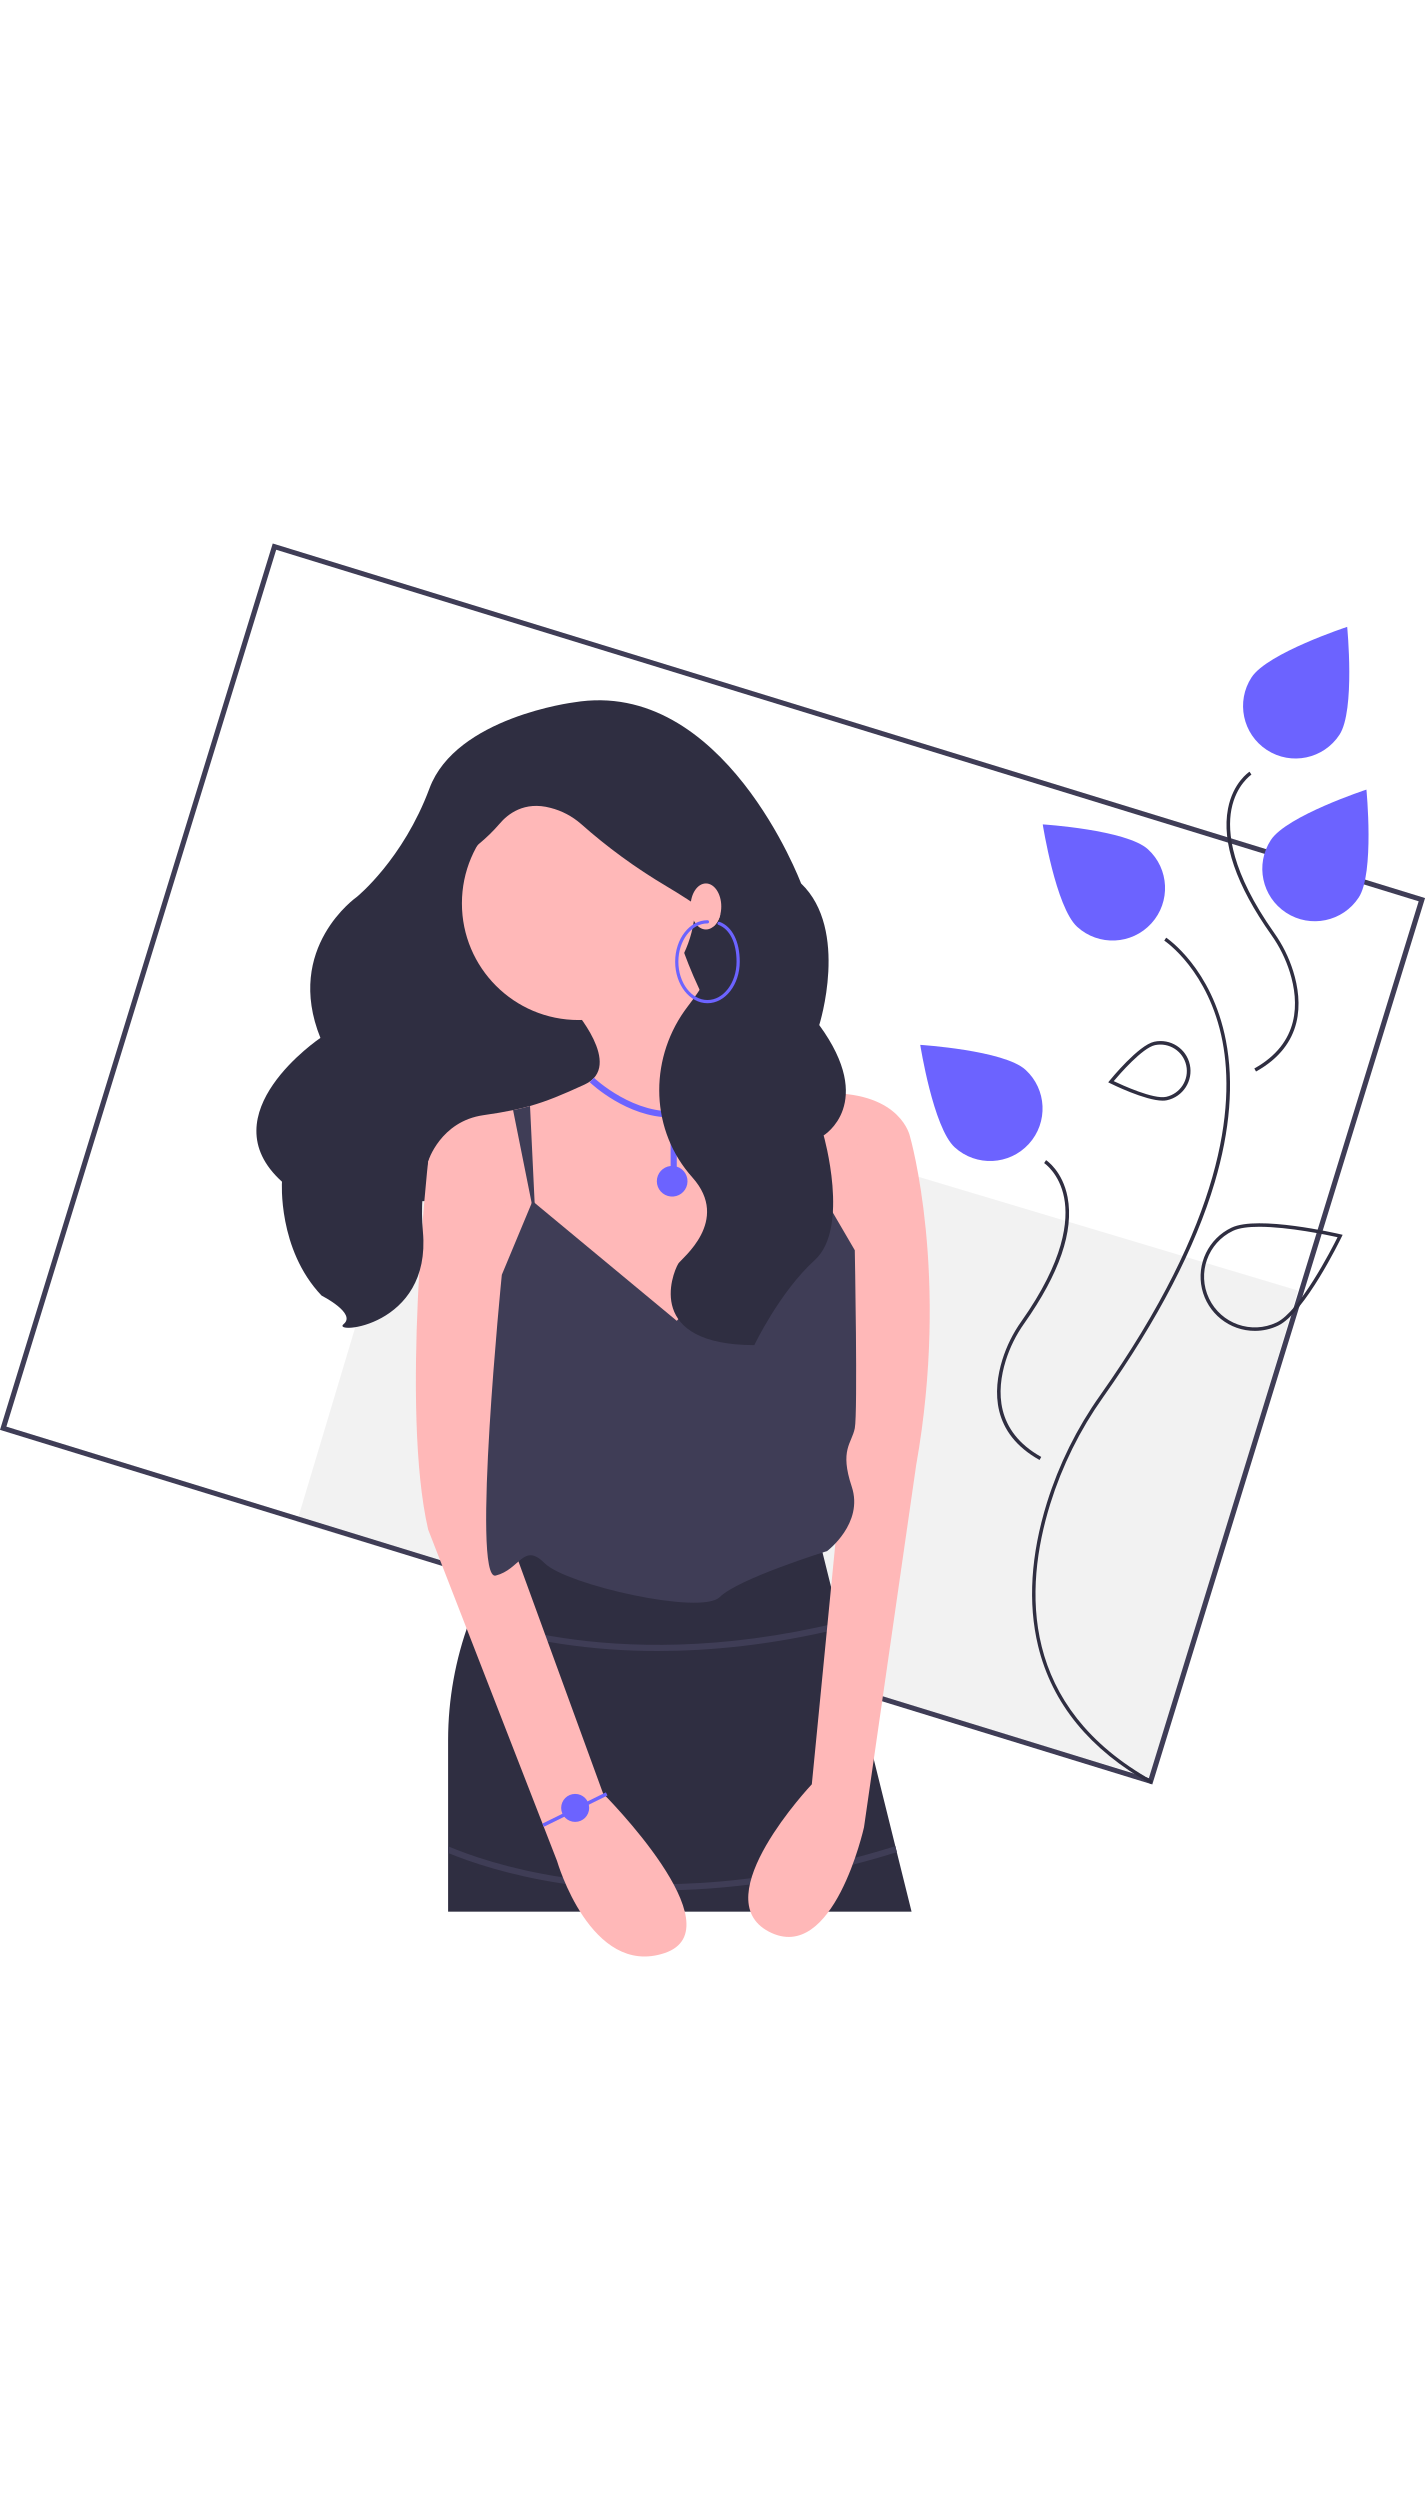
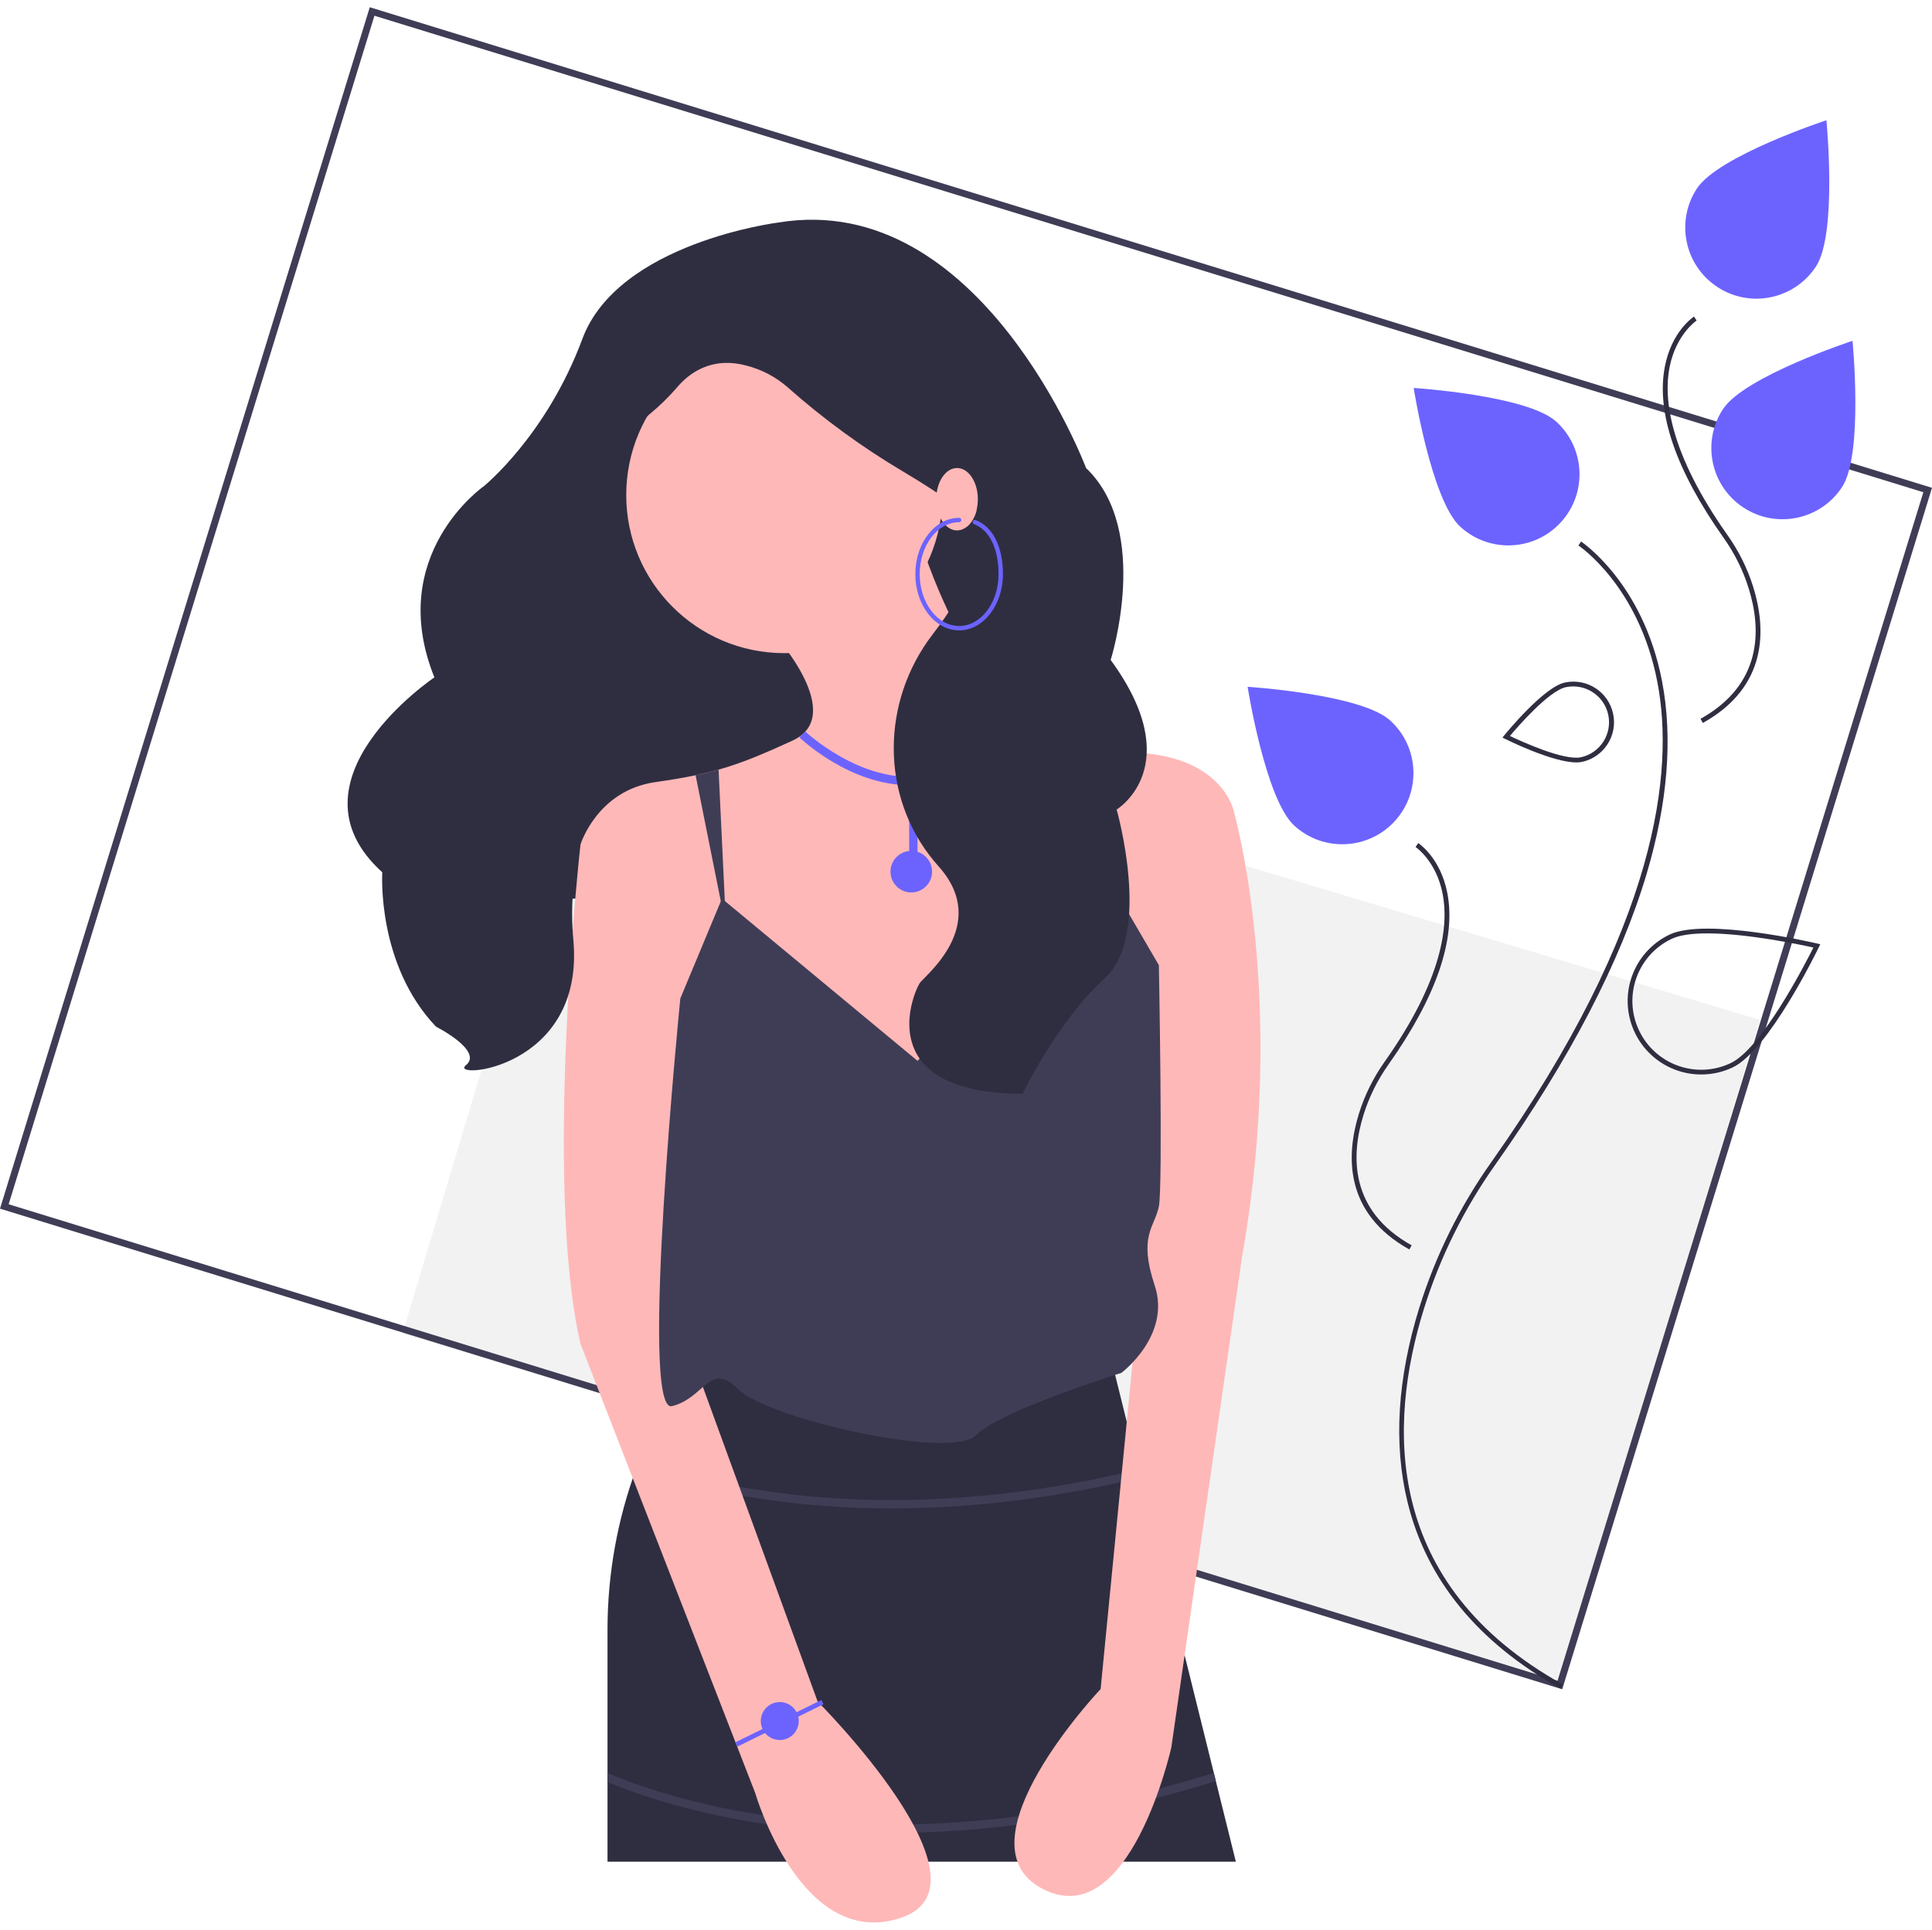
- <svg xmlns="http://www.w3.org/2000/svg" data-name="Layer 1" width="500.479" height="878" viewBox="0 0 885.479 878">
+ <svg xmlns="http://www.w3.org/2000/svg" data-name="Layer 1" width="500.479" height="500" viewBox="0 0 885.479 878">
  <rect x="375.477" y="388.933" width="554.512" height="316.398" transform="matrix(0.9579, 0.28711, -0.28711, 0.9579, 27.30648, -175.3695)" fill="#f2f2f2" />
  <path d="M873.266,782.089,157.261,561.774,326.734,11l716.006,220.315ZM161.225,559.752,871.124,778.188l167.651-544.851L328.876,14.901Z" transform="translate(-157.2606 -11)" fill="#3f3d56" />
  <rect x="258.087" y="184.269" width="197.715" height="224.382" fill="#2f2e41" />
  <path d="M723.679,861.143H435.695V754.341a213.733,213.733,0,0,1,13.178-73.484c.439-1.202.877-2.384,1.335-3.566,12.759-33.166,29.351-52.638,29.351-52.638,116.338,64.844,186.903,5.722,186.903,5.722l12.626,50.922.915,3.7,33.585,135.448.915,3.719Z" transform="translate(-157.2606 -11)" fill="#2f2e41" />
  <path d="M680.005,684.996c-43.331,10.547-81.722,14.17-114.087,14.17a397.596,397.596,0,0,1-60.191-4.444,324.327,324.327,0,0,1-56.853-13.865c.439-1.202.877-2.384,1.335-3.566a319.109,319.109,0,0,0,56.319,13.694c39.345,6.027,98.696,8.277,172.561-9.688Z" transform="translate(-157.2606 -11)" fill="#3f3d56" />
  <path d="M714.505,824.162c-57.616,18.023-107.889,23.763-148.588,23.763a397.597,397.597,0,0,1-60.191-4.444c-32.765-5.054-56.662-13.312-70.031-18.824v-4.139c12.797,5.416,36.999,14.037,70.833,19.224,45.295,6.942,117.12,8.868,207.062-19.301Z" transform="translate(-157.2606 -11)" fill="#3f3d56" />
  <path d="M722.725,379.581,682.121,449.688v.019l-1.354,2.346L587.316,535.969,472.885,457.775,423.299,394.838s7.629-24.793,34.329-28.608c7.037-1.011,13.007-2.003,18.442-3.147,3.7-.782,7.152-1.621,10.528-2.575,10.47-2.956,20.14-6.98,33.967-13.35,24.793-11.443-7.629-47.679-7.629-47.679l66.751-41.958s29.638,96.312,81.608,95.454c.763,0,1.526-.038,2.308-.095,2.861-.21,5.588-.305,8.182-.324C717.595,352.251,722.725,379.581,722.725,379.581Z" transform="translate(-157.2606 -11)" fill="#ffb8b8" />
  <path d="M490.05,432.981l-13.98-69.898c3.7-.782,7.152-1.621,10.528-2.575Z" transform="translate(-157.2606 -11)" fill="#3f3d56" />
  <path d="M671.785,352.556,658.835,422.492l2.46-69.517c.763,0,1.526-.038,2.308-.095C666.464,352.67,669.191,352.575,671.785,352.556Z" transform="translate(-157.2606 -11)" fill="#3f3d56" />
  <circle cx="359.49" cy="223.635" r="72.473" fill="#ffb8b8" />
  <path d="M434.742,383.395,423.299,394.838s-17.165,154.481,0,228.861L503.4,829.674s20.979,72.473,66.751,57.215-38.144-99.173-38.144-99.173l-59.122-162.11V423.446Z" transform="translate(-157.2606 -11)" fill="#ffb8b8" />
  <path d="M694.118,362.416l28.608,17.165s24.793,85.823,3.814,204.068l-32.422,225.047s-19.072,85.823-59.122,64.844,26.7-91.544,26.7-91.544L678.86,606.535l3.814-183.089Z" transform="translate(-157.2606 -11)" fill="#ffb8b8" />
  <path d="M577.78,494.011l-89.637-74.38L469.071,465.404s-19.072,190.718-3.814,186.903,17.165-20.979,30.515-7.629,97.266,32.422,108.709,20.979,66.751-28.608,66.751-28.608,22.886-17.165,15.257-40.051,0-26.7,1.907-36.236,0-110.616,0-110.616l-26.7-45.772Z" transform="translate(-157.2606 -11)" fill="#3f3d56" />
  <path d="M580.175,367.23c16.93-2.103,31.612-12.864,43.638-31.984l-3.23-2.03c-11.382,18.096-25.129,28.266-40.857,30.227-27.95,3.484-53.163-20.213-53.414-20.453l-2.634,2.759c1.002.957,23.238,21.865,50.235,21.865.017,0,.035-.002.052-.002v30.181a9.53,9.53,0,1,0,3.814.389V367.452C578.576,367.391,579.373,367.33,580.175,367.23Z" transform="translate(-157.2606 -11)" fill="#6c63ff" />
  <path d="M513.89,109.715s-73.335,9.169-89.753,53.41-45.15,67.468-45.15,67.468S333.727,262.054,356.357,318.216c0,0-70.407,47.314-23.888,89.343,0,0-2.736,42.029,24.627,70.786,0,0,21.891,11.06,13.682,17.697s54.727,2.212,49.255-57.514,31.468-101.798,31.468-101.798-35.573-77.437-19.155-103.982c9.968-16.117,14.249-28.135,22.524-35.091a103.812,103.812,0,0,0,12.774-12.467c5.096-6.054,15.411-14.3,31.743-9.899a45.98,45.98,0,0,1,18.841,9.912,344.814,344.814,0,0,0,52.871,38.607c8.845,5.248,18.107,11.179,26.707,17.499,15.925,11.704,2.769,36.507-13.155,57.273-23.559,30.723-24.024,73.882.617,103.744q1.086,1.316,2.216,2.582c24.094,26.983-6.944,50.504-8.742,53.528-4.105,6.903-20.496,50.491,47.215,50.685,0,0,15.721-32.988,37.612-52.897s5.473-77.423,5.473-77.423,32.836-19.909-2.736-68.574c0,0,18.816-59.233-11.284-87.99C655.021,222.238,606.926,94.231,513.89,109.715Z" transform="translate(-157.2606 -11)" fill="#2f2e41" />
  <ellipse cx="438.637" cy="225.542" rx="9.536" ry="14.304" fill="#ffb8b8" />
  <path d="M596.852,296.665c-11.067,0-20.072-11.571-20.072-25.793,0-14.223,9.004-25.793,20.072-25.793a1,1,0,0,1,0,2c-9.965,0-18.072,10.674-18.072,23.793s8.107,23.793,18.072,23.793,18.072-10.673,18.072-23.793c0-11.697-4.193-20.253-11.219-22.888a1,1,0,0,1,.703-1.873c7.837,2.94,12.516,12.196,12.516,24.761C616.924,285.094,607.92,296.665,596.852,296.665Z" transform="translate(-157.2606 -11)" fill="#6c63ff" />
  <path d="M604.924,241.168a14.165,14.165,0,0,1-4.638,8.077" transform="translate(-157.2606 -11)" fill="#ffb8b8" />
  <rect x="492.477" y="796.602" width="44.008" height="2.175" transform="translate(-456.7131 298.3134) rotate(-26.21485)" fill="#6c63ff" />
  <circle cx="357.388" cy="785.663" r="8.698" fill="#6c63ff" />
  <path d="M872.462,781.784C834.538,760.642,810.929,731.779,802.29,695.995c-6.414-26.568-4.571-56.465,5.478-88.861a237.993,237.993,0,0,1,33.096-66.851c76.803-108.713,83.735-179.551,76.026-219.833-8.452-44.169-35.914-62.512-36.191-62.692l1.185-1.823c.283.184,28.469,18.954,37.125,64.019,4.99,25.98,2.642,55.604-6.978,88.049-11.973,40.379-35.32,85.307-69.391,133.536a235.835,235.835,0,0,0-32.795,66.239C793.364,660.91,791.032,733.899,873.521,779.885Z" transform="translate(-157.2606 -11)" fill="#2f2e41" />
  <path d="M803.198,580.483c-29.898-16.666-29.066-43.079-23.103-62.302a84.468,84.468,0,0,1,11.747-23.73c26.906-38.086,29.338-62.826,26.64-76.875C815.552,402.321,806.151,396.058,806.057,395.996l1.185-1.823c.418.271,10.273,6.837,13.376,22.993,4.041,21.037-5.043,47.461-26.999,78.54a82.282,82.282,0,0,0-11.447,23.118c-5.725,18.455-6.54,43.803,22.084,59.76Z" transform="translate(-157.2606 -11)" fill="#2f2e41" />
  <path d="M937.713,339.109,936.654,337.209c28.624-15.957,27.809-41.305,22.084-59.759a82.284,82.284,0,0,0-11.447-23.119c-21.956-31.078-31.039-57.503-26.999-78.54,3.103-16.156,12.958-22.722,13.376-22.993l1.187,1.822c-.095.063-9.543,6.408-12.444,21.667-2.668,14.041-.21,38.76,26.656,76.789a84.479,84.479,0,0,1,11.747,23.73C966.778,296.028,967.611,322.441,937.713,339.109Z" transform="translate(-157.2606 -11)" fill="#2f2e41" />
  <path d="M1001.547,230.921a32.618,32.618,0,0,1-54.637-35.646c9.843-15.088,59.4-31.351,59.4-31.351S1011.39,215.834,1001.547,230.921Z" transform="translate(-157.2606 -11)" fill="#6c63ff" />
  <path d="M989.587,129.804A32.618,32.618,0,0,1,934.95,94.159c9.843-15.088,59.4-31.351,59.4-31.351S999.43,114.717,989.587,129.804Z" transform="translate(-157.2606 -11)" fill="#6c63ff" />
  <path d="M937.013,500.258a33.705,33.705,0,0,1-14.549-64.133c16.418-7.823,65.661,3.629,67.751,4.12l1.32.311-.59,1.221c-.934,1.931-23.07,47.384-39.489,55.206h0A33.501,33.501,0,0,1,937.013,500.258Zm2.743-64.683c-6.679,0-12.531.691-16.356,2.513a31.531,31.531,0,0,0,27.12,56.933c14.284-6.805,34.15-45.532,37.859-52.962C982.444,440.741,958.018,435.575,939.756,435.575Z" transform="translate(-157.2606 -11)" fill="#2f2e41" />
  <path d="M870.543,200.994A32.618,32.618,0,1,1,826.588,249.199c-13.312-12.138-21.408-63.662-21.408-63.662S857.231,188.856,870.543,200.994Z" transform="translate(-157.2606 -11)" fill="#6c63ff" />
  <path d="M794.433,337.991a32.618,32.618,0,0,1-43.955,48.206c-13.312-12.138-21.408-63.662-21.408-63.662S781.122,325.853,794.433,337.991Z" transform="translate(-157.2606 -11)" fill="#6c63ff" />
  <path d="M879.744,357.204c-10.887,0-31.705-10.309-32.66-10.786l-1.214-.605.855-1.053c.731-.9,18.011-22.07,27.73-24.175h0a18.608,18.608,0,0,1,7.874,36.374A12.34,12.34,0,0,1,879.744,357.204Zm-30.451-12.132c5.127,2.447,24.765,11.455,32.577,9.762a16.434,16.434,0,0,0-6.955-32.123C867.1,324.403,852.948,340.724,849.293,345.072Z" transform="translate(-157.2606 -11)" fill="#2f2e41" />
</svg>
